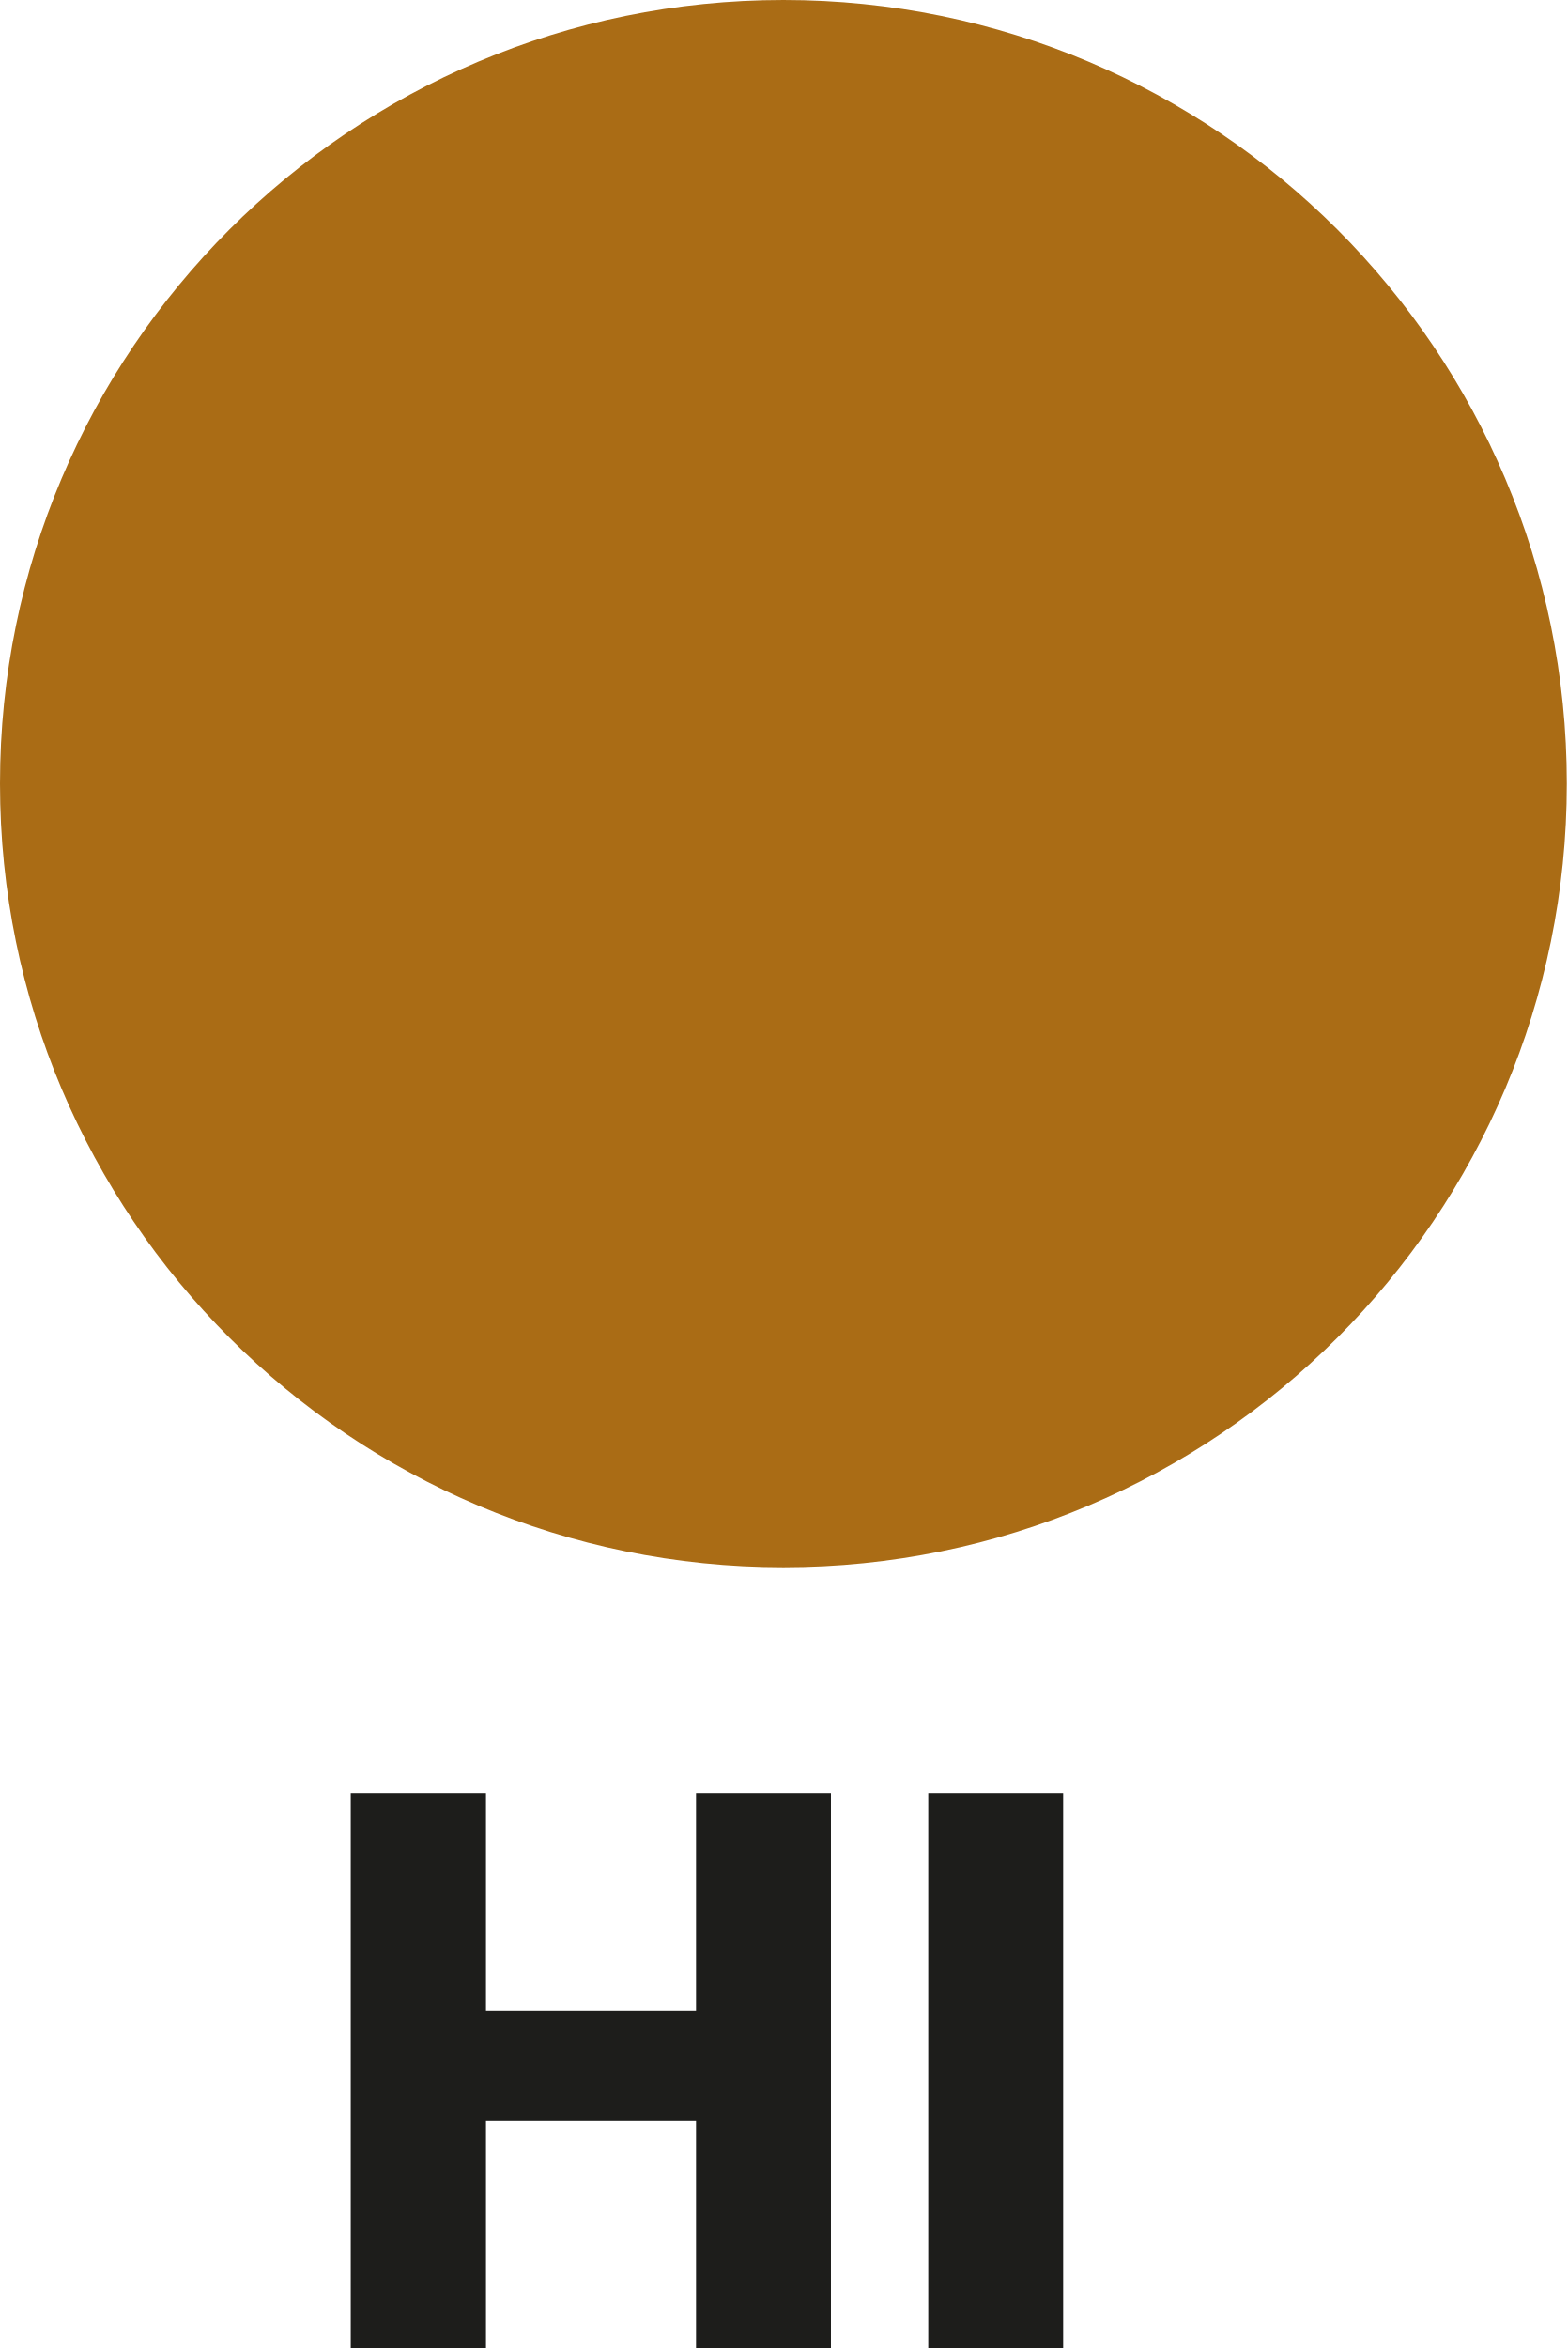
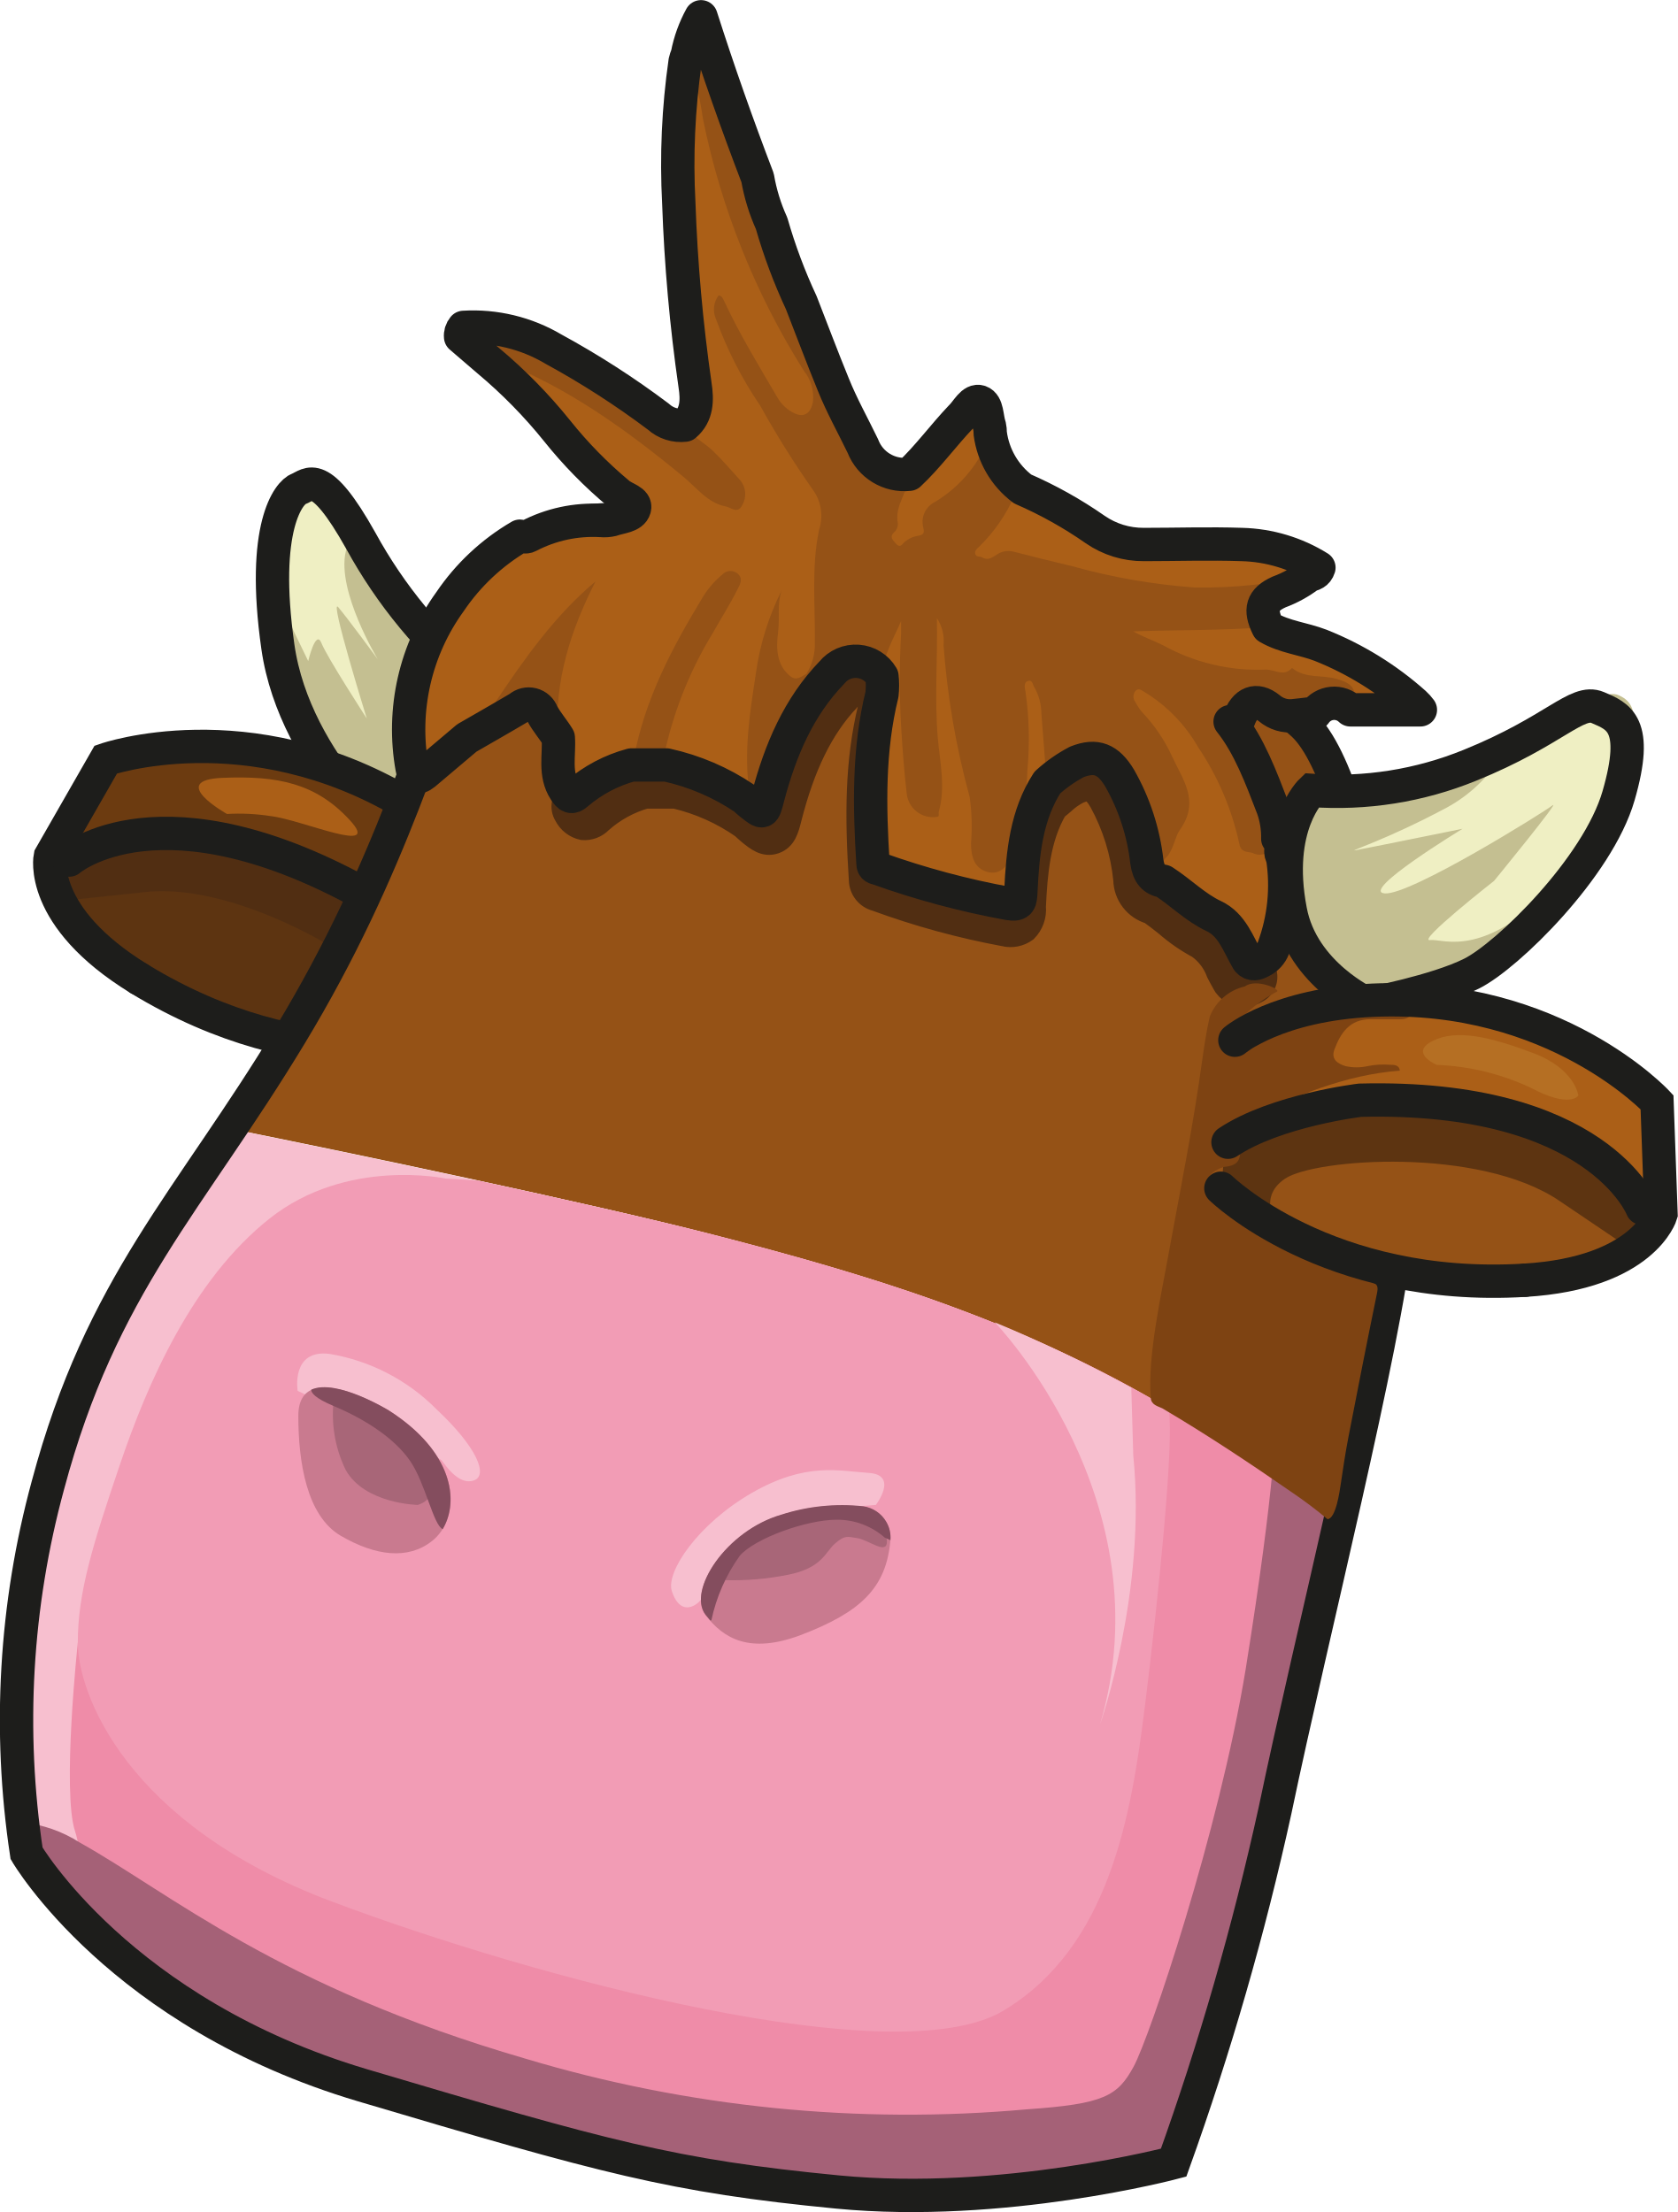
- <svg xmlns="http://www.w3.org/2000/svg" viewBox="0 0 48.79 73.08">
+ <svg xmlns="http://www.w3.org/2000/svg" viewBox="0 0 150.94 199.06">
  <defs>
-     <style>.cls-1{fill:#1d1d1b;}.cls-2{fill:#aa6c15;}</style>
+     <style>.cls-1{fill:#c4bf91;}.cls-2{fill:#efefc3;}.cls-19,.cls-3,.cls-9{fill:none;}.cls-19,.cls-3{stroke:#1d1d1b;stroke-linecap:round;stroke-width:3px;}.cls-18,.cls-3{stroke-miterlimit:10;}.cls-4{fill:#6c3b10;}.cls-5{fill:#5d3411;}.cls-18,.cls-6{fill:#512e12;}.cls-7{fill:#ab5f17;}.cls-8{fill:#955216;}.cls-10{fill:#f7bfcf;}.cls-11{fill:#ef8ca8;}.cls-12{fill:#f29cb5;}.cls-13{fill:#a56177;}.cls-14{fill:#c97a8f;}.cls-15{fill:#a86678;}.cls-16{fill:#7e4312;}.cls-17{fill:#844d5e;}.cls-18{stroke:#512e12;stroke-width:2px;}.cls-19{stroke-linejoin:round;}.cls-20{fill:#b56f23;}</style>
  </defs>
  <g id="Capa_2" data-name="Capa 2">
    <g id="Capa_1-2" data-name="Capa 1">
-       <path class="cls-1" d="M25.87,55.81V73.08h-4.2V66H15.13v7.11H10.92V55.81h4.21v6.77h6.54V55.81Z" />
-       <path class="cls-1" d="M33.1,55.81V73.08H28.9V55.81Z" />
-       <circle class="cls-2" cx="24.39" cy="24.39" r="24.39" />
+       <path class="cls-1" d="M43,61.43l-6.6,15.36S26.54,69,25,58.2s.68-15.36,1.53-15.68,2.2-.49,5.93,6.14A43.89,43.89,0,0,0,43,61.43Z" />
+       <path class="cls-2" d="M30.43,54.64c.85,1,3.56,4.69,3.56,4.69s-3.73-6.14-2.88-9.7c.15-.64.36-1.45.56-2.35-3.13-5.21-4.23-2.63-5-2.33s-2.41.91-2.14,7.94l3.2,6.6s.68-2.91,1.19-1.62S33,64.66,33,64.66,29.59,53.67,30.43,54.64Z" />
+       <path class="cls-3" d="M43,61.43l-6.6,15.36S26.54,69,25,58.2s1-13.89,1.89-14.21,1.84-2,5.57,4.67A43.89,43.89,0,0,0,43,61.43Z" />
+       <path class="cls-4" d="M45.69,81.24,40.54,93.6s-12.81,3.79-28-5.53c-9.14-5.59-8-11-8-11L9.32,68.7l.2-.35s12.76-4.44,26.88,3.89a25.91,25.91,0,0,1,8.09,7A10.62,10.62,0,0,1,45.69,81.24Z" />
+       <path class="cls-5" d="M24.5,81.2c3.2.88,9.84,6,11.38,8.9s-1.64,4.22-1.64,4.22l0,0A40.5,40.5,0,0,1,12.5,88.07c-4.13-2.52-6.15-5-7.15-7l7.82-.83C21.81,79.36,21.31,80.31,24.5,81.2Z" />
+       <path class="cls-6" d="M4.48,77.08l.19-.33A38,38,0,0,1,19.5,75.28,30.33,30.33,0,0,1,37,83.76a37.89,37.89,0,0,1,4.87,6.65l-1.33,3.18a25.49,25.49,0,0,1-6.32.76l0,0S37.42,93,35.88,90.1,21.81,79.36,13.17,80.27l-7.82.83A6.76,6.76,0,0,1,4.48,77.08Z" />
+       <path class="cls-7" d="M20.42,73.25S15,70.21,20,70s8.4.49,11.44,3.77-4.23,0-7.1-.33A18.51,18.51,0,0,0,20.42,73.25Z" />
+       <path class="cls-3" d="M45.68,81.24s-1.83-4.62-9.28-9C22.28,63.91,9.52,68.35,9.52,68.35l-5,8.73s-1.13,5.4,8,11" />
+       <path class="cls-3" d="M6.23,77.4s8.31-7.2,27,3.33c0,0,6.26,4.34,8.72,8.91" />
+       <path class="cls-3" d="M12.5,88.07c15.23,9.31,28,5.52,28,5.52" />
+       <path class="cls-8" d="M117.35,65.26C111.59,59.74,88.79,52.06,57.83,47c0,0-11-2.4-15.12,7.92S35.27,78,26.15,93.1c-1.87,3.1-3.69,5.87-5.44,8.47,10,2,32.06,6.61,43.36,9.53,14.88,3.84,30.24,8.4,45.12,18.24,5,3.29,8.69,5.64,11.43,7.31,2.36-10.41,4.49-20.29,5.13-26C127,99.82,123.11,70.78,117.35,65.26Z" />
+       <path class="cls-4" d="M116.75,76.68c-1.4-.52-2.43.42-3.51.93a17.17,17.17,0,0,0-5,3.8,2.92,2.92,0,0,1-3.14,1c.29-2,2.16-2.68,3.39-3.88A18.23,18.23,0,0,1,115,74.35c.85-.31,1.11-.13,1.27.61A5.77,5.77,0,0,1,116.75,76.68Z" />
+       <path class="cls-9" d="M112.66,62.11c-2.1,2.53-4.19,5.07-4.19,5.07s2.64-3.36-.24,16.32c-2.67,18.24-6,38.53-6.42,41.4,2.47,1.35,4.93,2.82,7.38,4.44,5,3.29,8.69,5.64,11.43,7.31,2.36-10.41,4.49-20.29,5.13-26,1.2-10.8-2.64-39.84-8.4-45.36A21.54,21.54,0,0,0,112.66,62.11Z" />
+       <path class="cls-9" d="M64.07,111.1c-11.3-2.92-33.38-7.49-43.36-9.53-6.78,10.1-12.53,17.69-16.4,32.09a80.43,80.43,0,0,0-1.92,33.12s8.4,14.4,30.24,20.88,27.84,8.16,42.72,9.6,30.24-2.64,30.24-2.64a256.09,256.09,0,0,0,9.12-31.68c1.57-7.53,3.83-17.12,5.91-26.29-2.74-1.67-6.45-4-11.43-7.31C94.31,119.5,79,114.94,64.07,111.1Z" />
+       <path class="cls-10" d="M64.07,111.1c-11.3-2.92-33.38-7.49-43.36-9.53-6.78,10.1-12.53,17.69-16.4,32.09a80.43,80.43,0,0,0-1.92,33.12s8.4,14.4,30.24,20.88,27.84,8.16,42.72,9.6,30.24-2.64,30.24-2.64a256.09,256.09,0,0,0,9.12-31.68c1.57-7.53,3.83-17.12,5.91-26.29-2.74-1.67-6.45-4-11.43-7.31C94.31,119.5,79,114.94,64.07,111.1Z" />
+       <path class="cls-9" d="M117.35,65.26C111.59,59.74,88.79,52.06,57.83,47c0,0-11-2.4-15.12,7.92S35.27,78,26.15,93.1c-1.87,3.1-3.69,5.87-5.44,8.47,10,2,32.06,6.61,43.36,9.53,14.88,3.84,30.24,8.4,45.12,18.24,5,3.29,8.69,5.64,11.43,7.31,2.36-10.41,4.49-20.29,5.13-26C127,99.82,123.11,70.78,117.35,65.26Z" />
+       <path class="cls-11" d="M32.63,187.66c21.84,6.48,27.84,8.16,42.72,9.6s30.24-2.64,30.24-2.64a256.09,256.09,0,0,0,9.12-31.68c1.57-7.53,3.83-17.12,5.91-26.29-2.74-1.67-6.45-4-11.43-7.31-2.45-1.62-4.91-3.09-7.38-4.44a86,86,0,0,1-1.74,25.8c-3.12,14.64-7.68,24.48-13.44,25.2a96.39,96.39,0,0,1-50.64-7C12,158.62,7,147.82,7,147.82s-1.44,13.44-.24,17c.6,1.8.48,4.77.93,8.33A58.6,58.6,0,0,0,32.63,187.66Z" />
+       <path class="cls-12" d="M43,106.24c-1.84-.13-2.91-.18-2.91-.18s-8.88-1.92-15.84,3.6-11,14.88-13.44,22.08S7,143.26,7,147.82s4.32,16.32,22.8,23.28,50.88,15.6,60.48,9.84,11.52-17.76,12.72-27.36,2.64-23.76,2.16-26.64l0-.17c-13.59-8.09-27.5-12.19-41-15.67C58.67,109.7,50.81,107.93,43,106.24Z" />
+       <path class="cls-10" d="M89.51,119s15.45,16,9.45,36.21c0,0,4.23-12,3-24.21l-.18-6.12A128.29,128.29,0,0,0,89.51,119Z" />
+       <path class="cls-10" d="M26.78,125.17s-.63-3.78,2.88-3.33a17.64,17.64,0,0,1,9.63,5c3.59,3.36,4.68,5.94,3.33,6.39s-2.52-1.35-2.88-1.8S26.78,125.17,26.78,125.17Z" />
+       <path class="cls-10" d="M78.8,135.43s2.07-2.7-.63-2.88-5.67-1-10.53,1.8-7.74,7.11-7.2,8.82,1.57,1.78,2.43,1,2.52-5.31,6.93-6.93A33.4,33.4,0,0,1,78.8,135.43Z" />
+       <path class="cls-13" d="M114.71,162.94c1.57-7.53,3.83-17.12,5.91-26.29-1.68-1-3.72-2.3-6.18-3.88-.31,3.25-1,8.91-2.37,17.45-2.4,14.64-8.64,33.12-10.08,35.76s-2.64,3.36-9.6,3.84a119.67,119.67,0,0,1-45.12-4.56C25,178.78,15.35,170.38,7.19,165.82A11.78,11.78,0,0,0,2,164c.2,1.77.4,2.76.4,2.76s8.4,14.4,30.24,20.88,27.84,8.16,42.72,9.6,30.24-2.64,30.24-2.64A256.09,256.09,0,0,0,114.71,162.94Z" />
+       <path class="cls-14" d="M35,126.94s-8.16-5-8.16.48c0,4.1.73,9,3.84,10.8s6,2.16,8.16.48C41.42,136.71,41.75,131.26,35,126.94Z" />
+       <path class="cls-14" d="M80.11,138.58a2.83,2.83,0,0,0-2.45-3,17.77,17.77,0,0,0-7.35.75c-5,1.44-8.48,6.84-6.84,9s4,3.51,8.52,1.83C77.43,145.09,79.75,142.91,80.11,138.58Z" />
+       <path class="cls-15" d="M37.58,135.43s-4.77-.09-6.48-3.15a11.4,11.4,0,0,1-1-6.84s5.13,2.25,7,4.86S39.56,134.8,37.58,135.43Z" />
+       <path class="cls-15" d="M78.78,136.71s1.15,1.29,1,2.2-1.73-.36-2.64-.49-1.1-.3-2,.47-1.14,2.22-4.27,2.83a25.1,25.1,0,0,1-5.65.48s.73-3.38,2.3-4.36a23,23,0,0,1,7.18-2.18A13.39,13.39,0,0,1,78.78,136.71Z" />
+       <path class="cls-3" d="M57.83,47h0s-11-2.4-15.12,7.92S35.27,78,26.15,93.1s-17,22.45-21.84,40.56a80.43,80.43,0,0,0-1.92,33.12s8.4,14.4,30.24,20.88,27.84,8.16,42.72,9.6,30.24-2.64,30.24-2.64a256.09,256.09,0,0,0,9.12-31.68c3.36-16.08,9.84-41.52,11-52.32s-2.64-39.84-8.4-45.36S88.79,52.06,57.83,47Z" />
+       <path class="cls-1" d="M118,71.13a31.66,31.66,0,0,0,14.24-2.26c7.62-3.08,11.52-7.12,13.38-6.31s1.87,2.59,0,9-10,14.39-13.21,16-9.32,2.75-9.32,2.75-6.33-6.7-6.95-9.06S118,71.13,118,71.13Z" />
+       <path class="cls-2" d="M143.78,63.67c-1.57-.68-3.37,1.81-8.8,4.53a13.29,13.29,0,0,1-4.75,4.44c-5.42,2.91-9,4-8.3,3.88s9.66-1.94,9.66-1.94-9.32,5.66-7,5.82,14.24-7.27,15.08-7.92-5.25,6.79-5.25,6.79-7,5.49-5.76,5.33,4.91,1.94,12-5.65c.93-1,1.79-1.89,2.59-2.71A17.67,17.67,0,0,0,145,72.48C146.84,66,145.64,64.47,143.78,63.67Z" />
+       <path class="cls-3" d="M118,71.13a31.66,31.66,0,0,0,14.24-2.26c7.62-3.08,9.63-6,11.5-5.2s3.75,1.48,1.88,7.94-10,14.39-13.21,16-9.32,2.75-9.32,2.75-5.93-2.67-7-8.41C114.62,74.3,118,71.13,118,71.13Z" />
+       <path class="cls-16" d="M143.78,103c-1.3-1.43-5-2.58-10-4.12a93.5,93.5,0,0,0-9.6-2.52,2.19,2.19,0,0,0-.11-.27,24,24,0,0,1,8,.81C137.2,98.43,142.24,101.1,143.78,103Z" />
+       <path class="cls-7" d="M149.44,109.27s-1.54,5.29-12.24,5.94c-17.82,1.08-27.36-8.28-27.36-8.28l1.26-13.32a11.27,11.27,0,0,1,2-1.21c1.07.56,12.44-1.05,11.37-1.61,1.94-1,3.09-.79,8.16-.24,7.68.84,16.46,8.64,16.46,8.64v.41Z" />
+       <path class="cls-8" d="M129.82,103.51c-3.24-.72-11.52.72-14.22,2.52s-.54,4.5-.54,4.5v0a40.43,40.43,0,0,0,22.13,4.65c4.82-.3,7.78-1.53,9.57-2.8l-6.51-4.4C133.06,103.15,133.06,104.23,129.82,103.51Z" />
+       <path class="cls-5" d="M149.44,109.27l0-.39a38,38,0,0,0-12.4-8.25,30.35,30.35,0,0,0-19.44-.72,37.64,37.64,0,0,0-7.42,3.58l-.32,3.44a25.79,25.79,0,0,0,5.23,3.63v0s-2.16-2.7.54-4.5,17.46-2.88,24.66,2l6.51,4.4A6.81,6.81,0,0,0,149.44,109.27Z" />
+       <path class="cls-17" d="M35,126.94s-4.73-2.92-7-1.88c0,.29.34.76,2,1.46,3,1.26,5.58,3,6.93,5s2.06,5.72,2.9,6.09C41.34,135.07,40.72,130.6,35,126.94Z" />
+       <path class="cls-17" d="M77.66,135.55a17.77,17.77,0,0,0-7.35.75c-5,1.44-8.48,6.84-6.84,9,.14.18.28.35.43.52H64A15.51,15.51,0,0,1,66.56,140c1.36-1.57,6-3.24,8.73-3.24a6.47,6.47,0,0,1,4.32,1.62l.5.22v0a2.76,2.76,0,0,0-.38-1.66A2.86,2.86,0,0,0,77.66,135.55Z" />
+       <path class="cls-18" d="M111.86,89.63a2.08,2.08,0,0,1-1.6-.8.8.8,0,0,1-.15-.21c-.2-.34-.39-.71-.58-1.07a4.83,4.83,0,0,0-1.74-2.29,15.54,15.54,0,0,1-2.89-2c-.49-.4-1-.78-1.44-1.1a3.17,3.17,0,0,1-2.3-3,18.48,18.48,0,0,0-2.17-7c-.71-1.21-1.06-1.2-1.95-.84a6,6,0,0,0-1.4,1c-.2.17-.4.34-.61.5-1.53,2.61-1.79,5.77-1.93,8.78a2.72,2.72,0,0,1-.77,2.17,2.4,2.4,0,0,1-2,.39A71.09,71.09,0,0,1,78.8,81a1.9,1.9,0,0,1-1.43-1.8C77,73.41,77,68.52,78.2,63.59a3.86,3.86,0,0,0,0-.7h0a1.25,1.25,0,0,0-.77-.41,1.4,1.4,0,0,0-1.1.56c-2.36,2.52-4,5.88-5.2,10.58-.25,1-.48,1.9-1.41,2.22s-1.63-.25-2.37-.85c-.16-.13-.31-.28-.47-.42l-.09-.09a17.55,17.55,0,0,0-6.06-2.71H58.09a10.22,10.22,0,0,0-4,2.2,2.09,2.09,0,0,1-1.68.63,2.31,2.31,0,0,1-1.56-1.21,1.53,1.53,0,0,1,.42-2.07,1.4,1.4,0,0,1,1.46-.08,13.86,13.86,0,0,1,4.69-2.41,1.4,1.4,0,0,1,.41-.06h3.05c.12,0,.23,0,.35,0a20.45,20.45,0,0,1,7.27,3.27h0c1.31-4.83,3.13-8.38,5.71-11.13a4.21,4.21,0,0,1,3.36-1.48,4.33,4.33,0,0,1,3.19,2,1.6,1.6,0,0,1,.29.93,3.27,3.27,0,0,0,0,.44A5.74,5.74,0,0,1,81,64.3c-1,4.37-1.08,8.81-.79,14.07a68.45,68.45,0,0,0,10,2.81c.17-3.43.55-7,2.51-10.12a1.52,1.52,0,0,1,.36-.4c.24-.18.47-.38.7-.57A8.07,8.07,0,0,1,96,68.62c2.31-.94,4.11-.26,5.47,2.07a21.47,21.47,0,0,1,2.56,8.1,1.28,1.28,0,0,0,.12.46h0l.15,0a1.28,1.28,0,0,1,.5.2,21.66,21.66,0,0,1,1.89,1.42A12.82,12.82,0,0,0,109,82.54a7.22,7.22,0,0,1,3.07,3.59c0,.11.11.21.16.32a1.43,1.43,0,0,1,1.53.77,1.52,1.52,0,0,1-.59,2A2.68,2.68,0,0,1,111.86,89.63Z" />
+       <path class="cls-8" d="M56.77,68.84A14.57,14.57,0,0,1,58.23,63c1.62-4,3.38-7.88,6.1-11.09A2.45,2.45,0,0,1,65.65,51c.6-.13,1,.22,1.35.7s0,.87-.19,1.23c-1.41,2.55-2.94,5-4.23,7.65a22.16,22.16,0,0,0-2.64,8.29Z" />
+       <path class="cls-8" d="M42,66.41C46.23,60,51.16,53,54.35,51.65a29.17,29.17,0,0,0-2.68,6,23.42,23.42,0,0,0-1.21,7.5,2.31,2.31,0,0,1-.26,1.19c-.45-.75-1-1.38-1.45-2.17a1.29,1.29,0,0,0-2.07-.53C45.12,64.61,43.54,65.5,42,66.41Z" />
+       <path class="cls-8" d="M79.35,60.89a2.75,2.75,0,0,0-4.51-.33c-3,3.07-4.64,7-5.76,11.24-.38,1.48-.39,1.48-1.54.57-.2-.15-.38-.33-.57-.5a45.74,45.74,0,0,1,1.72-15.72c.24-.78.5-1.56.8-2.31.17-.4.34-1,.77-.91s.36.75.31,1.19c-.11.91-.1,1.82-.21,2.74a5.14,5.14,0,0,0,.71,3.52c.54.86,1,.64,1.34-.17A5.37,5.37,0,0,0,73,57.58c0-3.84-.26-7.71.65-11.49a1.47,1.47,0,0,0-.39-1.22c-2.71-4.11-5.38-8.25-7.76-12.63a16,16,0,0,1-1.39-3.35,3.51,3.51,0,0,1-.21-1.07c0-.56.11-1.17.64-1.37s.75.4,1,.82c1.36,2.71,2.87,5.32,4.41,7.9a3.88,3.88,0,0,0,1.37,1.52c.9.5,1.54,0,1.48-1.1a4.64,4.64,0,0,0-.8-2.12c-1.17-2-2.25-4-3.38-6a53,53,0,0,1-4.78-13.17,58.79,58.79,0,0,1-1.95-9.35A11.74,11.74,0,0,1,63.07,1.5c1.57,4.92,3.27,9.73,5.09,14.49a16.89,16.89,0,0,0,1.26,4.11,48.47,48.47,0,0,0,2.67,7.14c1,2.46,1.91,4.92,2.88,7.36.77,1.92,1.77,3.69,2.66,5.54a4,4,0,0,0,4.17,2.54,2,2,0,0,1-.09,1.72c-.9,1.21-.31,2.77-.95,4,1-.26,2.11-.19,2-1.86a1.63,1.63,0,0,1,.85-1.42,14.29,14.29,0,0,0,5.18-5.84.59.59,0,0,1,.28-.26A7.46,7.46,0,0,0,92,44a26.28,26.28,0,0,1-3.55,5.42c.22.43.5.38.7.26a4.12,4.12,0,0,1,3.3-.13,120.52,120.52,0,0,0,12.25,2.67,35.34,35.34,0,0,0,11.33-.51c.57-.1,1.17-.5,1.73,0a10.48,10.48,0,0,1-2.7,1.48c-1.54.69-1.81,1.58-1,3.19-.9.71-2,.38-2.94.5a67.92,67.92,0,0,1-8,.13,14.83,14.83,0,0,1,3.07,1.3,15.5,15.5,0,0,0,7.2,1.53,36.28,36.28,0,0,1,6.31.7c2,.38,2.57.88,2.37,3.25h-.73a2.08,2.08,0,0,0-3.16.3c-.63.07-1.27.16-1.9.22a2.89,2.89,0,0,1-2.24-.67c-1.17-.93-2.17-.51-2.73,1a.66.66,0,0,1-.79.21c1.72,2.16,2.77,5,3.85,7.79a7.24,7.24,0,0,1,.43,3.14c-.31,1.17-1.09,1.32-2,1.24s-1.45-.55-1.75-1.66c-1.31-5-3.52-9.24-7.34-12.28-.35-.27-.69-.65-1.25-.53-.11.65.31,1,.62,1.37a22.84,22.84,0,0,1,4.12,7.56,2.7,2.7,0,0,1-.22,2c-.74,2-2.11,3.57-2.39,5.75-.89-.16-1.34-.64-1.5-1.77a19.6,19.6,0,0,0-2.45-7.52c-1-1.71-2.11-2.14-3.84-1.46a13,13,0,0,0-2.66,1.86,2.76,2.76,0,0,1-.57-2.16c0-1.48-.26-2.92-.32-4.39a3.07,3.07,0,0,0-.57-1.71c.15,2,.09,3.86.12,5.69A37.48,37.48,0,0,1,92,75.36a5.91,5.91,0,0,1-1,2.47,2,2,0,0,1-2.26.91,2.35,2.35,0,0,1-1.54-1.94,3.42,3.42,0,0,1-.09-1.23,17.65,17.65,0,0,0-.84-6.75,62.4,62.4,0,0,1-1.73-12.19c.19,4.29-.07,8.61.51,12.89a9.44,9.44,0,0,1-.18,3.55c-.14.56-.39.8-1,.77a2.7,2.7,0,0,1-2.59-2.42,28.63,28.63,0,0,1-.51-5c-.05-3.06-.41-6.13.08-9.33C80.19,58.37,80.06,59.77,79.35,60.89Z" />
+       <path class="cls-7" d="M71.11,60.86c-1.26-1-1.29-2.53-1.11-3.94s-.11-2.56.33-3.8A24,24,0,0,0,68,60.63c-.54,3.55-1.12,7.11-.56,10.73,0,.36-.19.47-.45.51a20.39,20.39,0,0,0-7-3c-.44-.55-.18-1.13-.06-1.7A35,35,0,0,1,64.11,57c.74-1.32,1.55-2.58,2.23-3.94.25-.48.56-1,0-1.46a1,1,0,0,0-1.34.09,8.22,8.22,0,0,0-1.78,2.06C60.5,58.25,58,62.89,57,68.37a1.19,1.19,0,0,1-.25.47,12.53,12.53,0,0,0-4.87,2.57c-.51.46-.74.29-1.11-.27-1-1.5-.48-3.17-.59-4.76-.32-5.13,1.18-9.7,3.4-14.06-3.59,3-6.35,6.88-9,10.85A19.54,19.54,0,0,1,42,66.41l-3.76,3.21c-.61.52-1,.28-1.1-.5a19.63,19.63,0,0,1,3.41-15,19.4,19.4,0,0,1,6.29-5.89c.25,0,.5.15.76,0a12.51,12.51,0,0,1,6.54-1.41,3.07,3.07,0,0,0,1-.07c.73-.24,1.82-.3,2-1s-.93-.89-1.44-1.36a39.34,39.34,0,0,1-5.52-5.64,45,45,0,0,0-6.19-6.31c.32-.92.88-.34,1.29-.21a31.92,31.92,0,0,1,7.18,3.64,63.83,63.83,0,0,1,10.87,8.23,4.65,4.65,0,0,0,1.94,1.07c.45.14,1,.5,1.31-.15a1.51,1.51,0,0,0-.24-1.65,17.63,17.63,0,0,0-2.09-2.3c-.63-.56-1.26-1.14-1.92-1.67-.34-.27-.81-.51-.65-1.16,1.11-.94,1.12-2.27.91-3.62a151.67,151.67,0,0,1-1.46-16.38,65.12,65.12,0,0,1,.57-12.72,3.72,3.72,0,0,1,.2-.62,35.4,35.4,0,0,1,1.34,5.78,67.76,67.76,0,0,0,9.09,22.7,3.77,3.77,0,0,1,.81,2.77c-.19,1.05-.79,1.45-1.65,1.05a3.51,3.51,0,0,1-1.56-1.45c-1.67-2.86-3.4-5.68-4.81-8.72-.1-.2-.18-.41-.47-.45a2.13,2.13,0,0,0-.24,2.12,35.11,35.11,0,0,0,4,7.83A82.9,82.9,0,0,0,73.08,44a4,4,0,0,1,.61,3.68c-.7,3.33-.34,6.74-.38,10.12a5,5,0,0,1-.75,2.83C72.11,60.86,71.68,61.31,71.11,60.86Z" />
+       <path class="cls-7" d="M79.35,60.89c.07-1.84,1-3.32,1.72-5,0,.38,0,.75,0,1.12a74.49,74.49,0,0,0,0,8.32c.11,2,.28,4.09.51,6.12a2.37,2.37,0,0,0,2.65,2.07c.36,0,.18-.31.23-.47.63-2.23.1-4.47-.09-6.66-.3-3.6,0-7.17-.08-10.76a3.69,3.69,0,0,1,.6,2.43,71.1,71.1,0,0,0,2.35,13.66,18.94,18.94,0,0,1,.12,4.18c0,1.2.31,2.21,1.42,2.55s1.94-.42,2.41-1.77a25.67,25.67,0,0,0,1.24-7.34,30.22,30.22,0,0,0-.17-7.11c-.06-.31-.19-.82.23-.95s.41.35.58.59a4.79,4.79,0,0,1,.62,2.32c.17,2.09.32,4.17.48,6.26C92.3,73.36,92,76.76,91.8,80.2c0,.92,0,1.32-1.11,1.14a74.4,74.4,0,0,1-11.75-3.15c-.22-.07-.43-.06-.45-.47-.32-5.11-.42-10.19.81-15.2A7.36,7.36,0,0,0,79.35,60.89Z" />
+       <path class="cls-7" d="M104.63,79.34a1.82,1.82,0,0,1,.33-2.22c.63-.66.72-1.78,1.21-2.47,1.83-2.57.19-4.56-.73-6.6a14.66,14.66,0,0,0-2.72-4,4.66,4.66,0,0,1-.57-.87.8.8,0,0,1,0-1c.28-.3.54-.07.78.07a13.91,13.91,0,0,1,4.87,5,25,25,0,0,1,3.7,8.69c.15.84.8.68,1.2.82A1.34,1.34,0,0,0,114.6,76c.14-.15.09-.5.31-.54s.26.24.29.46c0,.4-.13.82.14,1.19a16.23,16.23,0,0,1-.82,8.18,2.22,2.22,0,0,1-1.12,1.21c-.41.22-.81.35-1.19-.08-.88-1.46-1.49-3.22-3.06-4S106.18,80.3,104.63,79.34Z" />
+       <path class="cls-7" d="M117.79,51.79a43.09,43.09,0,0,1-10.3,1.08,55.81,55.81,0,0,1-11.07-1.93c-1.76-.42-3.53-.85-5.29-1.31a1.85,1.85,0,0,0-1.51.32c-.39.24-.77.51-1.25.21-.19-.12-.52,0-.62-.29s.16-.51.34-.67a14.62,14.62,0,0,0,3.18-4.59A.9.9,0,0,1,92,44a37.77,37.77,0,0,1,6.5,3.63A7.59,7.59,0,0,0,102.91,49c2.94,0,5.89-.09,8.83,0a13.76,13.76,0,0,1,6.93,2.06C118.5,51.62,118.13,51.67,117.79,51.79Z" />
+       <path class="cls-8" d="M61.62,38.25c.65,1.09,1.75,1.56,2.6,2.4s1.58,1.69,2.36,2.55a1.94,1.94,0,0,1,.19,2.27c-.4.81-1,.2-1.49.1-1.62-.3-2.62-1.71-3.85-2.71-5.09-4.2-10.38-8-16.4-10.34-.33-.13-.71-.56-1.1-.07l-2.49-2.14a1.13,1.13,0,0,1,.27-.86,14.17,14.17,0,0,1,8.07,1.95,77.19,77.19,0,0,1,9.46,6.09A3,3,0,0,0,61.62,38.25Z" />
+       <path class="cls-7" d="M122.13,63.87c-.09-.23-.4-.3-.32-.67.31-1.43-.5-1.79-1.5-2.09-1.34-.41-2.84,0-4.07-1-.76.86-1.61.09-2.41.15a17.55,17.55,0,0,1-9.21-2.2c-.87-.43-1.78-.74-2.66-1.24,4.05-.15,8.09-.06,12.12-.4,1.49.87,3.17,1,4.73,1.61a28.53,28.53,0,0,1,8.45,5.22,3.94,3.94,0,0,1,.44.58Z" />
+       <path class="cls-7" d="M89.12,39.05a11.75,11.75,0,0,1-5,6.12,2,2,0,0,0-1.05,2.32c.12.51,0,.62-.43.72a2.35,2.35,0,0,0-1.41.72c-.27.34-.49.17-.7-.09s-.5-.52-.13-.9a1,1,0,0,0,.38-.82c-.34-1.68,1-2.88,1-4.44,1.7-1.56,3.07-3.5,4.67-5.18C87,37,87.5,36,88.2,36.21s.59,1.41.85,2.16A3,3,0,0,1,89.12,39.05Z" />
+       <path class="cls-19" d="M127.26,63.29a28.53,28.53,0,0,0-8.45-5.22c-1.56-.6-3.24-.74-4.73-1.61h0c-.8-1.61-.53-2.5,1-3.19a10.48,10.48,0,0,0,2.7-1.48c.34-.12.71-.17.88-.71A13.76,13.76,0,0,0,111.74,49c-2.94-.1-5.89,0-8.83,0a7.59,7.59,0,0,1-4.38-1.35A37.77,37.77,0,0,0,92,44h0a7.46,7.46,0,0,1-2.91-5,3,3,0,0,0-.07-.68c-.26-.75-.17-1.92-.85-2.16S87,37,86.47,37.5c-1.6,1.68-3,3.62-4.67,5.18a4,4,0,0,1-4.17-2.54c-.89-1.85-1.89-3.62-2.66-5.54-1-2.44-1.92-4.9-2.88-7.36a48.47,48.47,0,0,1-2.67-7.14A16.89,16.89,0,0,1,68.16,16c-1.82-4.76-3.52-9.57-5.09-14.49a11.74,11.74,0,0,0-1.23,3.41h0a3.72,3.72,0,0,0-.2.62,65.12,65.12,0,0,0-.57,12.72,151.67,151.67,0,0,0,1.46,16.38c.21,1.35.2,2.68-.91,3.62a3,3,0,0,1-2.38-.76,77.19,77.19,0,0,0-9.46-6.09,14.17,14.17,0,0,0-8.07-1.95,1.13,1.13,0,0,0-.27.86l2.49,2.14h0a45,45,0,0,1,6.19,6.31,39.34,39.34,0,0,0,5.52,5.64c.51.47,1.64.65,1.44,1.36s-1.28.74-2,1a3.07,3.07,0,0,1-1,.07,12.51,12.51,0,0,0-6.54,1.41c-.26.14-.51,0-.76,0a19.4,19.4,0,0,0-6.29,5.89,19.63,19.63,0,0,0-3.41,15c.12.78.49,1,1.1.5L42,66.41c1.57-.91,3.15-1.8,4.71-2.73a1.29,1.29,0,0,1,2.07.53c.42.79,1,1.42,1.45,2.17h0c.11,1.59-.38,3.26.59,4.76.37.56.6.73,1.11.27a12.53,12.53,0,0,1,4.87-2.57h3.17a20.39,20.39,0,0,1,7,3c.19.17.37.35.57.5,1.15.91,1.16.91,1.54-.57,1.12-4.27,2.79-8.17,5.76-11.24a2.75,2.75,0,0,1,4.51.33,7.36,7.36,0,0,1,0,1.63c-1.23,5-1.13,10.09-.81,15.2,0,.41.23.4.45.47a74.4,74.4,0,0,0,11.75,3.15c1.07.18,1.06-.22,1.11-1.14.16-3.44.5-6.84,2.38-9.75h0a13,13,0,0,1,2.66-1.86c1.73-.68,2.81-.25,3.84,1.46a19.6,19.6,0,0,1,2.45,7.52c.16,1.13.61,1.61,1.5,1.77,1.55,1,2.86,2.35,4.52,3.13s2.18,2.49,3.06,4c.38.43.78.3,1.19.08a2.22,2.22,0,0,0,1.12-1.21,16.23,16.23,0,0,0,.82-8.18c-.27-.37-.09-.79-.14-1.19,0-.22,0-.51-.29-.46,0,0,0,0,0,0a7.77,7.77,0,0,0-.44-2.75c-1.08-2.81-2.13-5.63-3.85-7.79a.66.66,0,0,0,.79-.21c.56-1.52,1.56-1.94,2.73-1a2.89,2.89,0,0,0,2.24.67c.63-.06,1.27-.15,1.9-.22a2.08,2.08,0,0,1,3.16-.3h6.3A3.94,3.94,0,0,0,127.26,63.29Z" />
+       <path class="cls-16" d="M103.53,125.77c-.3-3.83,1-9.48,1.65-13.18,1.06-5.77,2.21-11.52,3-17.32.18-1.26.37-2.51.65-3.75A4.46,4.46,0,0,1,112,88.77c1-.76,3.27.27,2.88.47A13,13,0,0,0,111.32,92a2.22,2.22,0,0,0-.72,1.34,1.13,1.13,0,0,0,1.62,1.21,2.66,2.66,0,0,0,1-.63,8.44,8.44,0,0,1,5.53-2.71,34.92,34.92,0,0,1,7.85,0c.11,0,.2.11.3.17-.36.41-.86.33-1.33.34-.75,0-1.51,0-2.26,0-1.89,0-2.7,1.24-3.26,2.74-.31.84.27,1.26,1,1.48a4.54,4.54,0,0,0,2,0,7.12,7.12,0,0,1,2-.12c.35,0,.84,0,.89.53-4.94.37-9.38,2.29-13.79,4.34-.82.37-1.27,1-.83,1.91.53,1.63.19,2.3-1.21,2.41-1.64.52-1.93,1.62-.76,2.93a19.31,19.31,0,0,0,8.7,5.47c1.81.6,3.5,1.54,5.38,2,.56.13.56.48.45,1-.89,4.33-1.74,8.65-2.58,13-.26,1.36-.47,2.74-.67,4.11-.1.67-.44,3.16-1.2,3.19a38.23,38.23,0,0,0-3.15-2.38c-3.82-2.65-7.69-5.22-11.7-7.59C104.16,126.54,103.56,126.43,103.53,125.77Z" />
+       <path class="cls-3" d="M137.2,115.21c-17.82,1.08-27.36-8.28-27.36-8.28" />
+       <path class="cls-3" d="M147.74,108.73s-4-10.26-25.38-9.72c0,0-7.56.9-11.88,3.78" />
+       <path class="cls-3" d="M111.1,93.61s3.79-3.22,12.42-3.6c16.38-.72,25.56,9.18,25.56,9.18l.36,10.08s-1.55,5.29-12.24,5.94" />
+       <path class="cls-20" d="M129.26,95.83s-2.52-1.08-.36-2.16,5.16-.36,9,1.08S142,98.59,142,98.59s-.72,1.2-4.32-.72A21.87,21.87,0,0,0,129.26,95.83Z" />
    </g>
  </g>
</svg>
